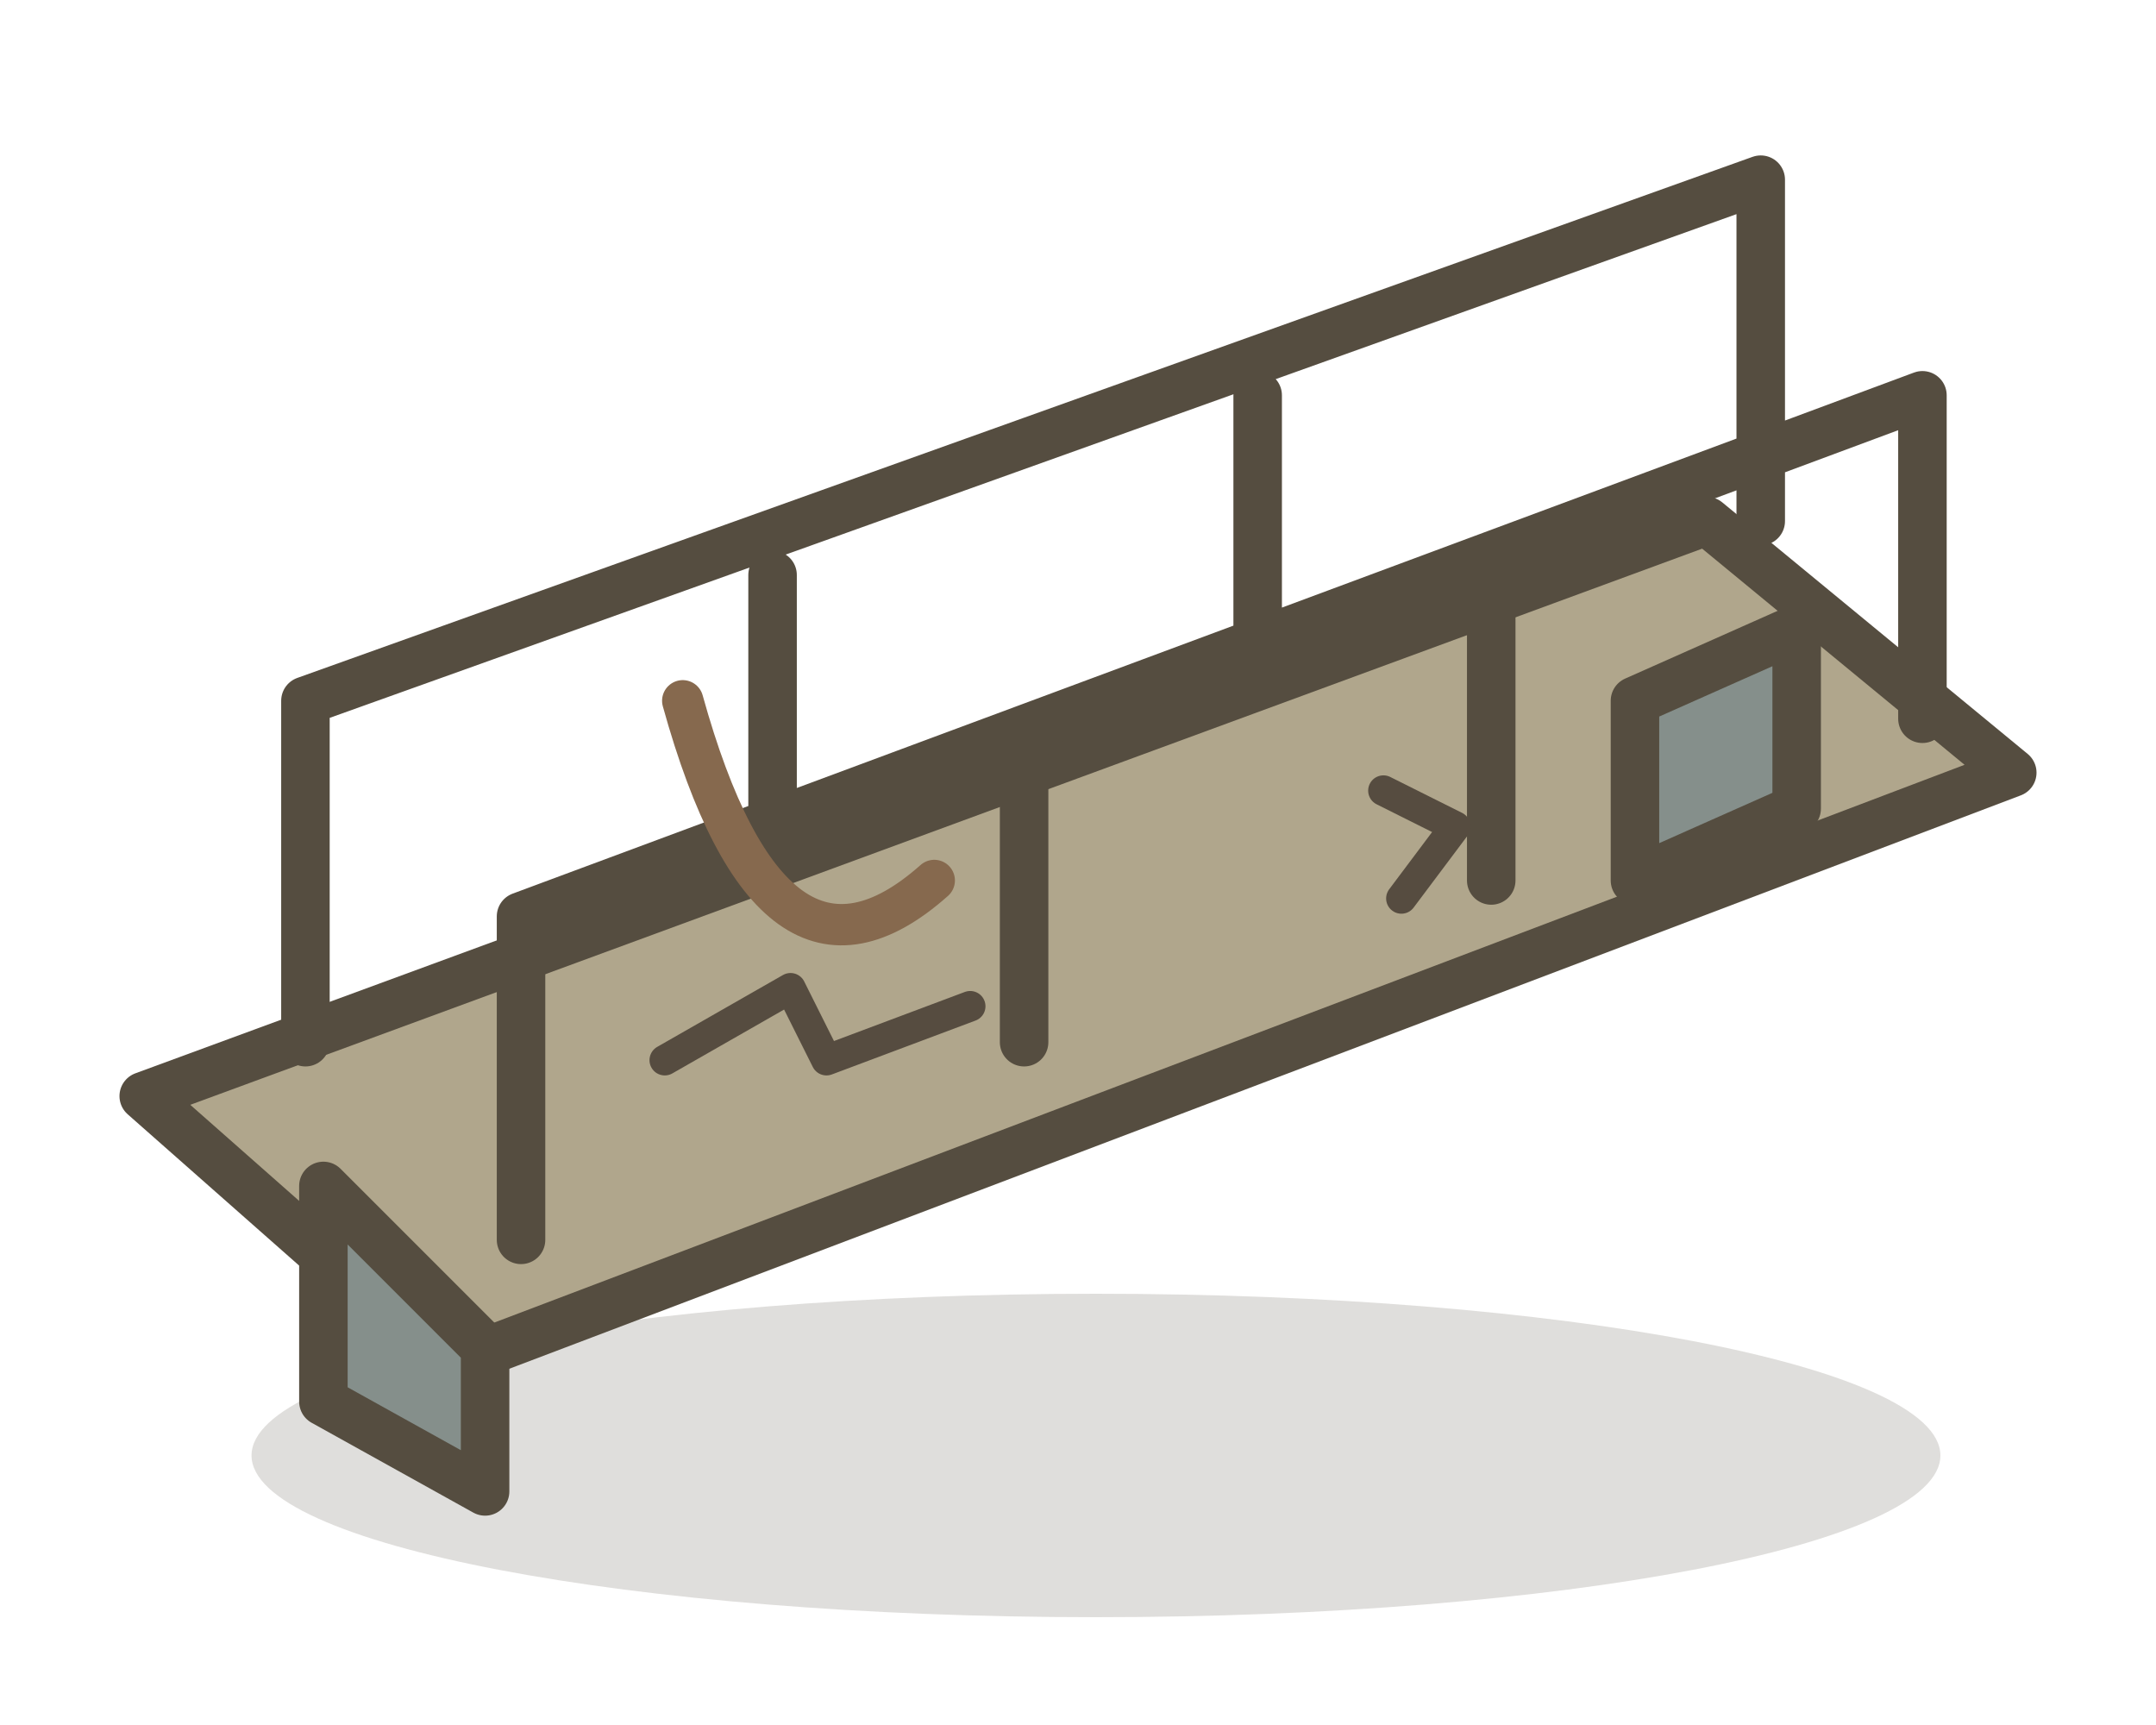
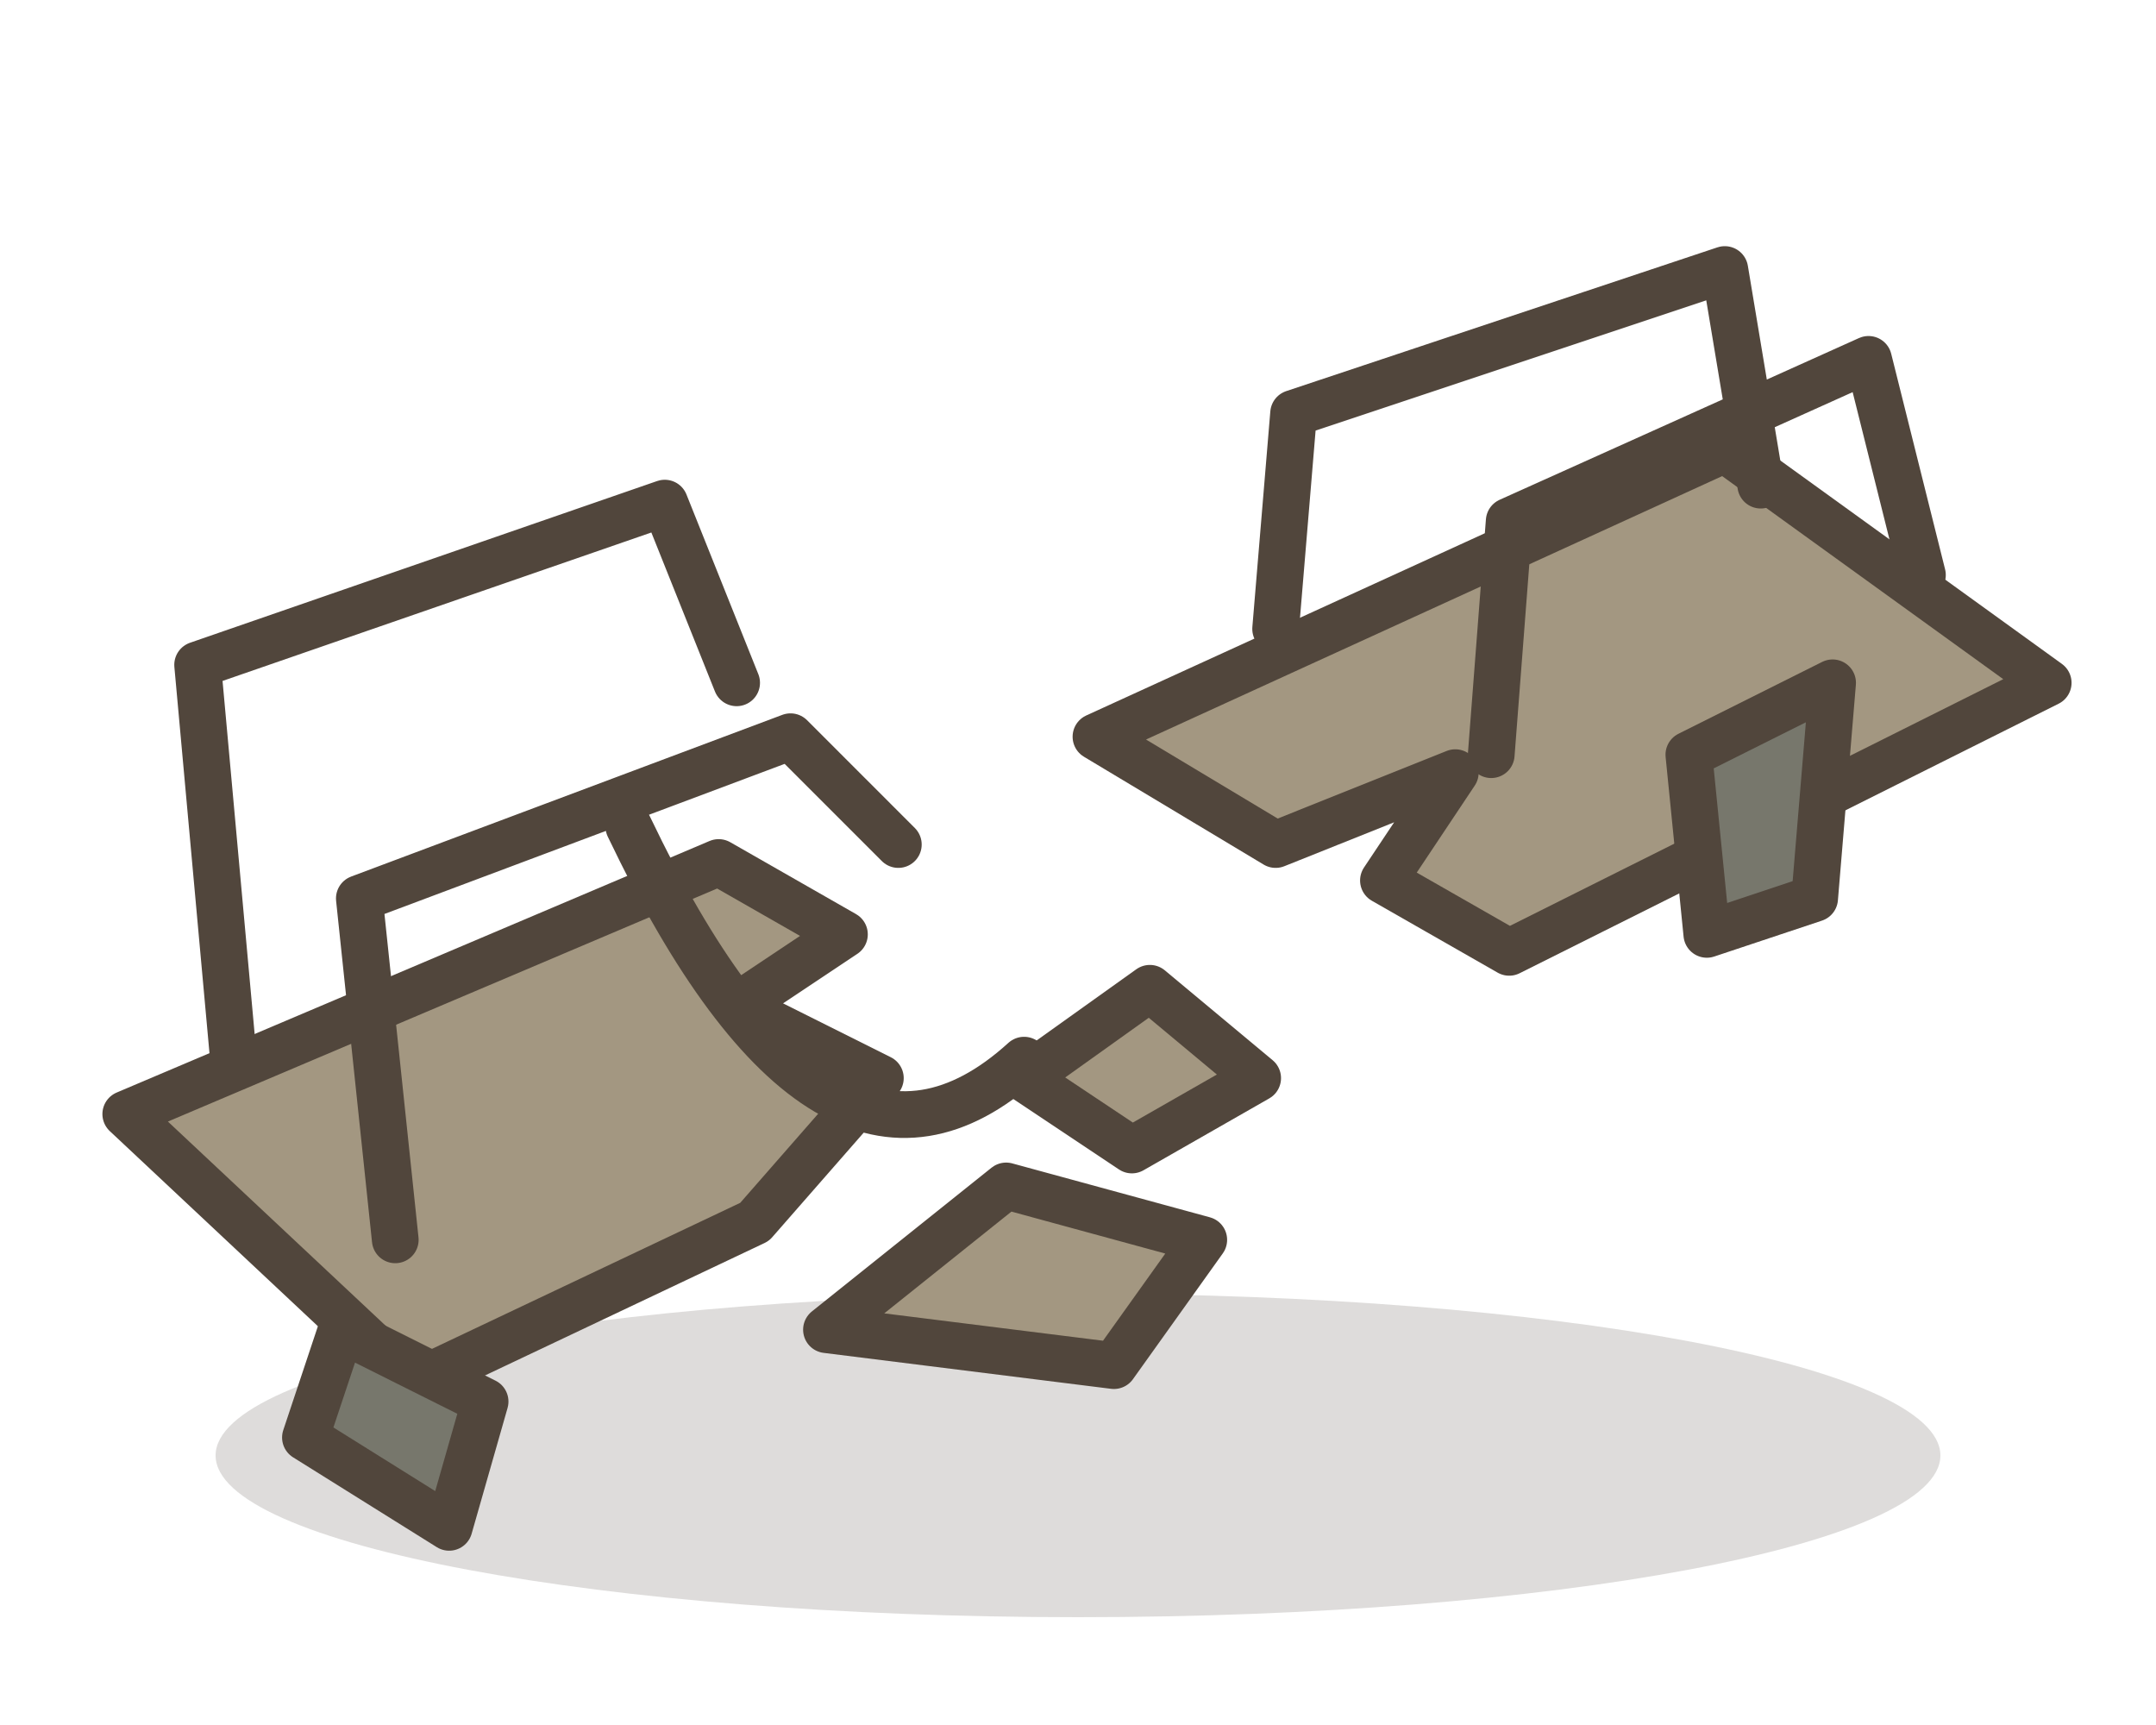
<svg xmlns="http://www.w3.org/2000/svg" width="120" height="96" viewBox="0 0 120 96">
-   <ellipse cx="61" cy="81" rx="47" ry="9" fill="#50483b" opacity=".18" />
-   <g stroke="#554d40" stroke-width="2.7" stroke-linejoin="round" stroke-linecap="round">
-     <path d="M8 61l87-32 17 14-87 33z" fill="#b0a68c" />
-     <path d="M17 58v-19l81-29v19M29 69V51l78-29v18M43 48V32m27 6V22M57 58V42m26 7V32" fill="none" />
-     <path d="M18 66l9 9v8l-9-5zm73-27 9-4v10l-9 4z" fill="#858f8b" />
-     <path d="m37 59 7-4 2 4 8-3m23-12 4 2-3 4" fill="none" stroke="#564c40" stroke-width="1.7" />
-     <path d="m38 39q5 18 14 10" fill="none" stroke="#86694e" stroke-width="2.3" />
+   <ellipse cx="60" cy="81" rx="48" ry="9" fill="#473f38" opacity=".18" />
+   <g stroke="#51463c" stroke-width="2.6" stroke-linejoin="round" stroke-linecap="round">
+     <path d="m7 62 33-14 7 4-6 4 8 4-7 8-19 9z" fill="#a39781" />
+     <path d="m61 41 35-16 18 13-30 15-7-4 4-6-10 4z" fill="#a39781" />
+     <path d="m19 74 8 4-2 7-8-5zm75-32 8-4-1 12-6 2z" fill="#77776c" />
+     <path d="m13 59-2-22 26-9 4 10m-19 31-2-19 24-9 6 6m21-12 1-12 24-8 2 12m-15 15 1-13 20-9 3 12m-72 14q11 23 22 13" fill="none" />
+     <path d="m46 74 10-8 11 3-5 7zm11-14 7-5 6 5-7 4z" fill="#a39781" />
  </g>
</svg>
